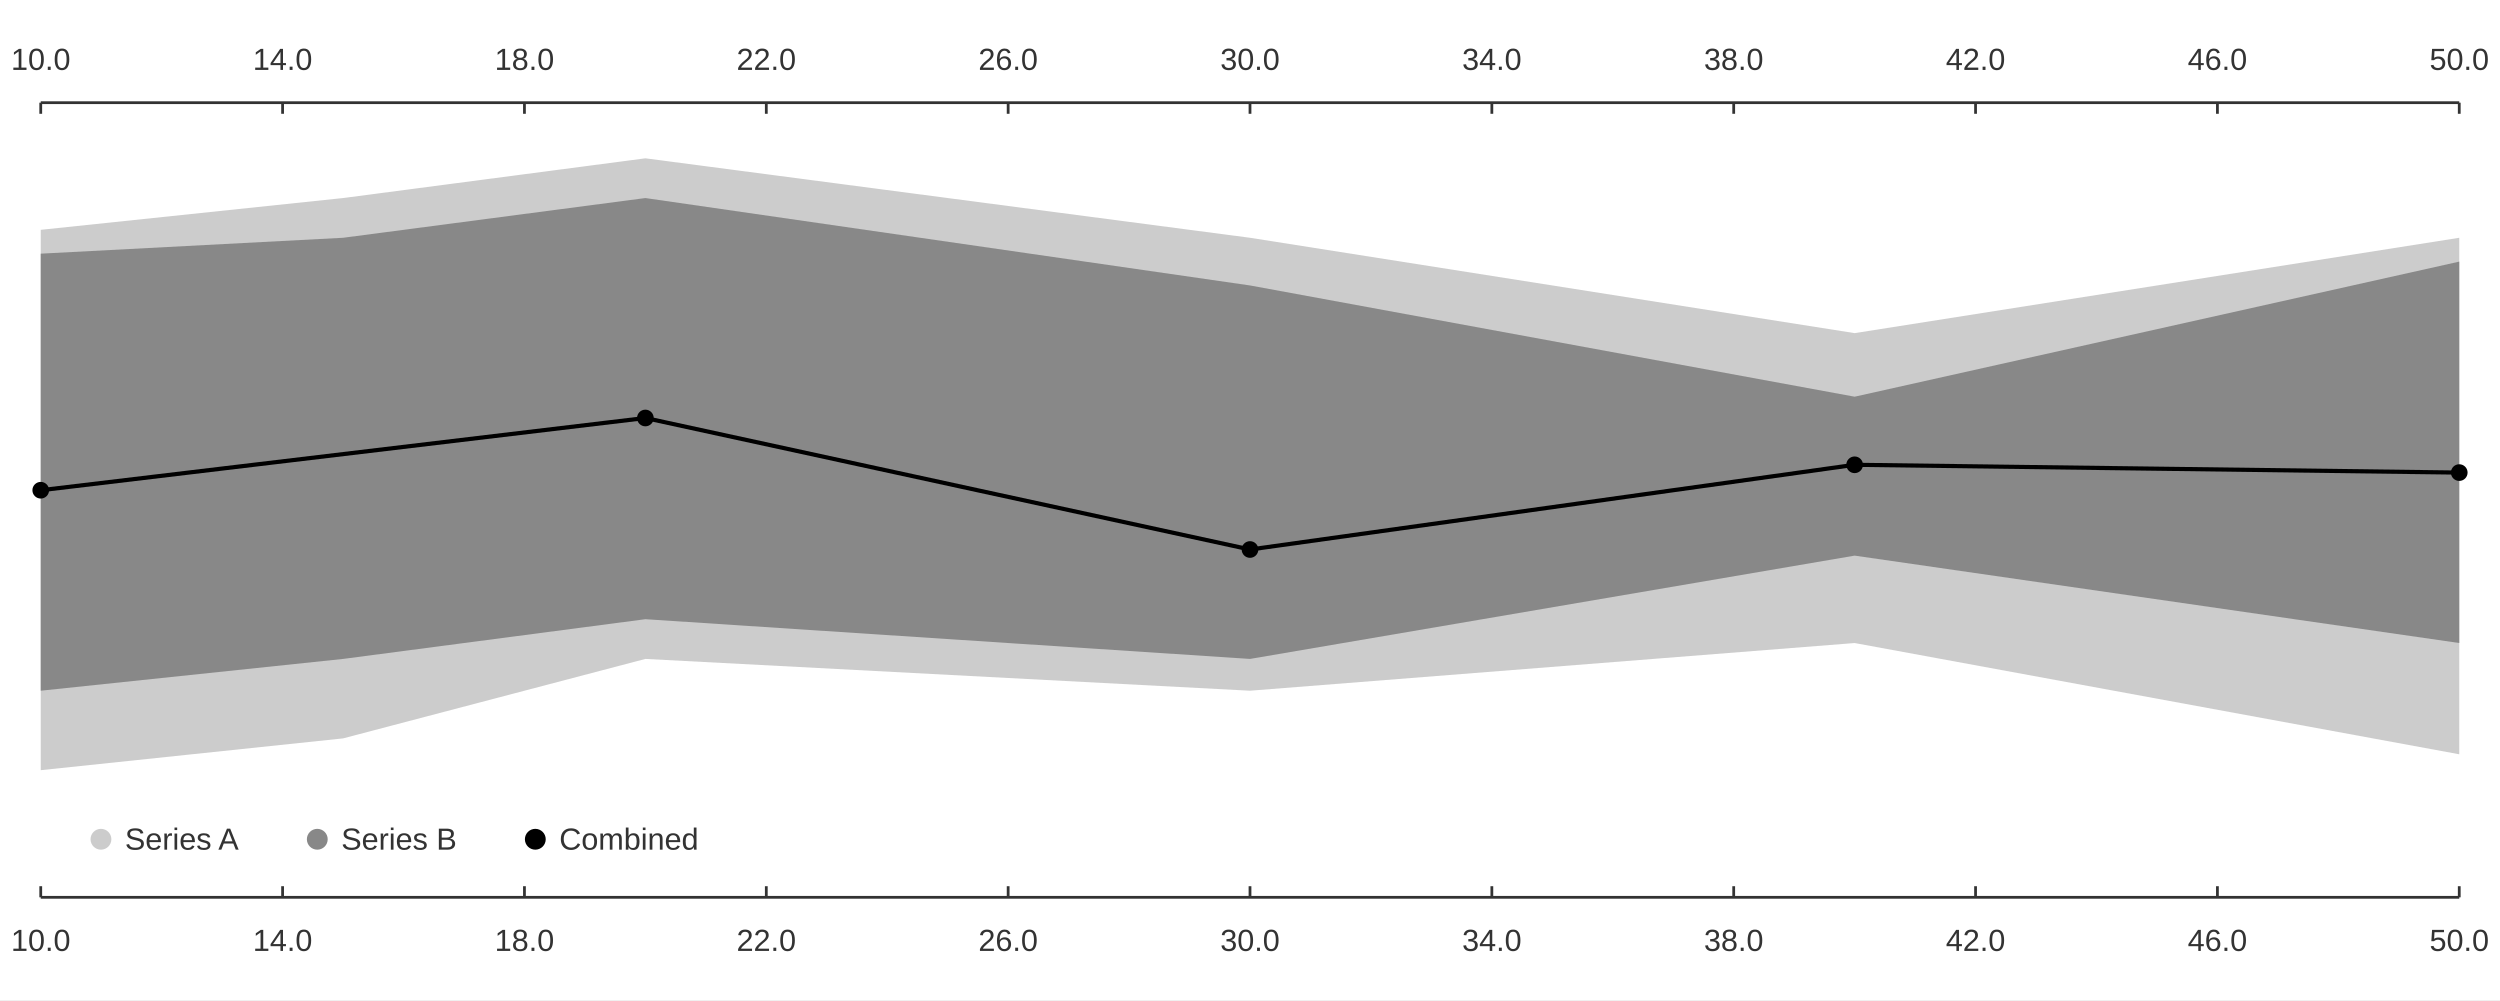
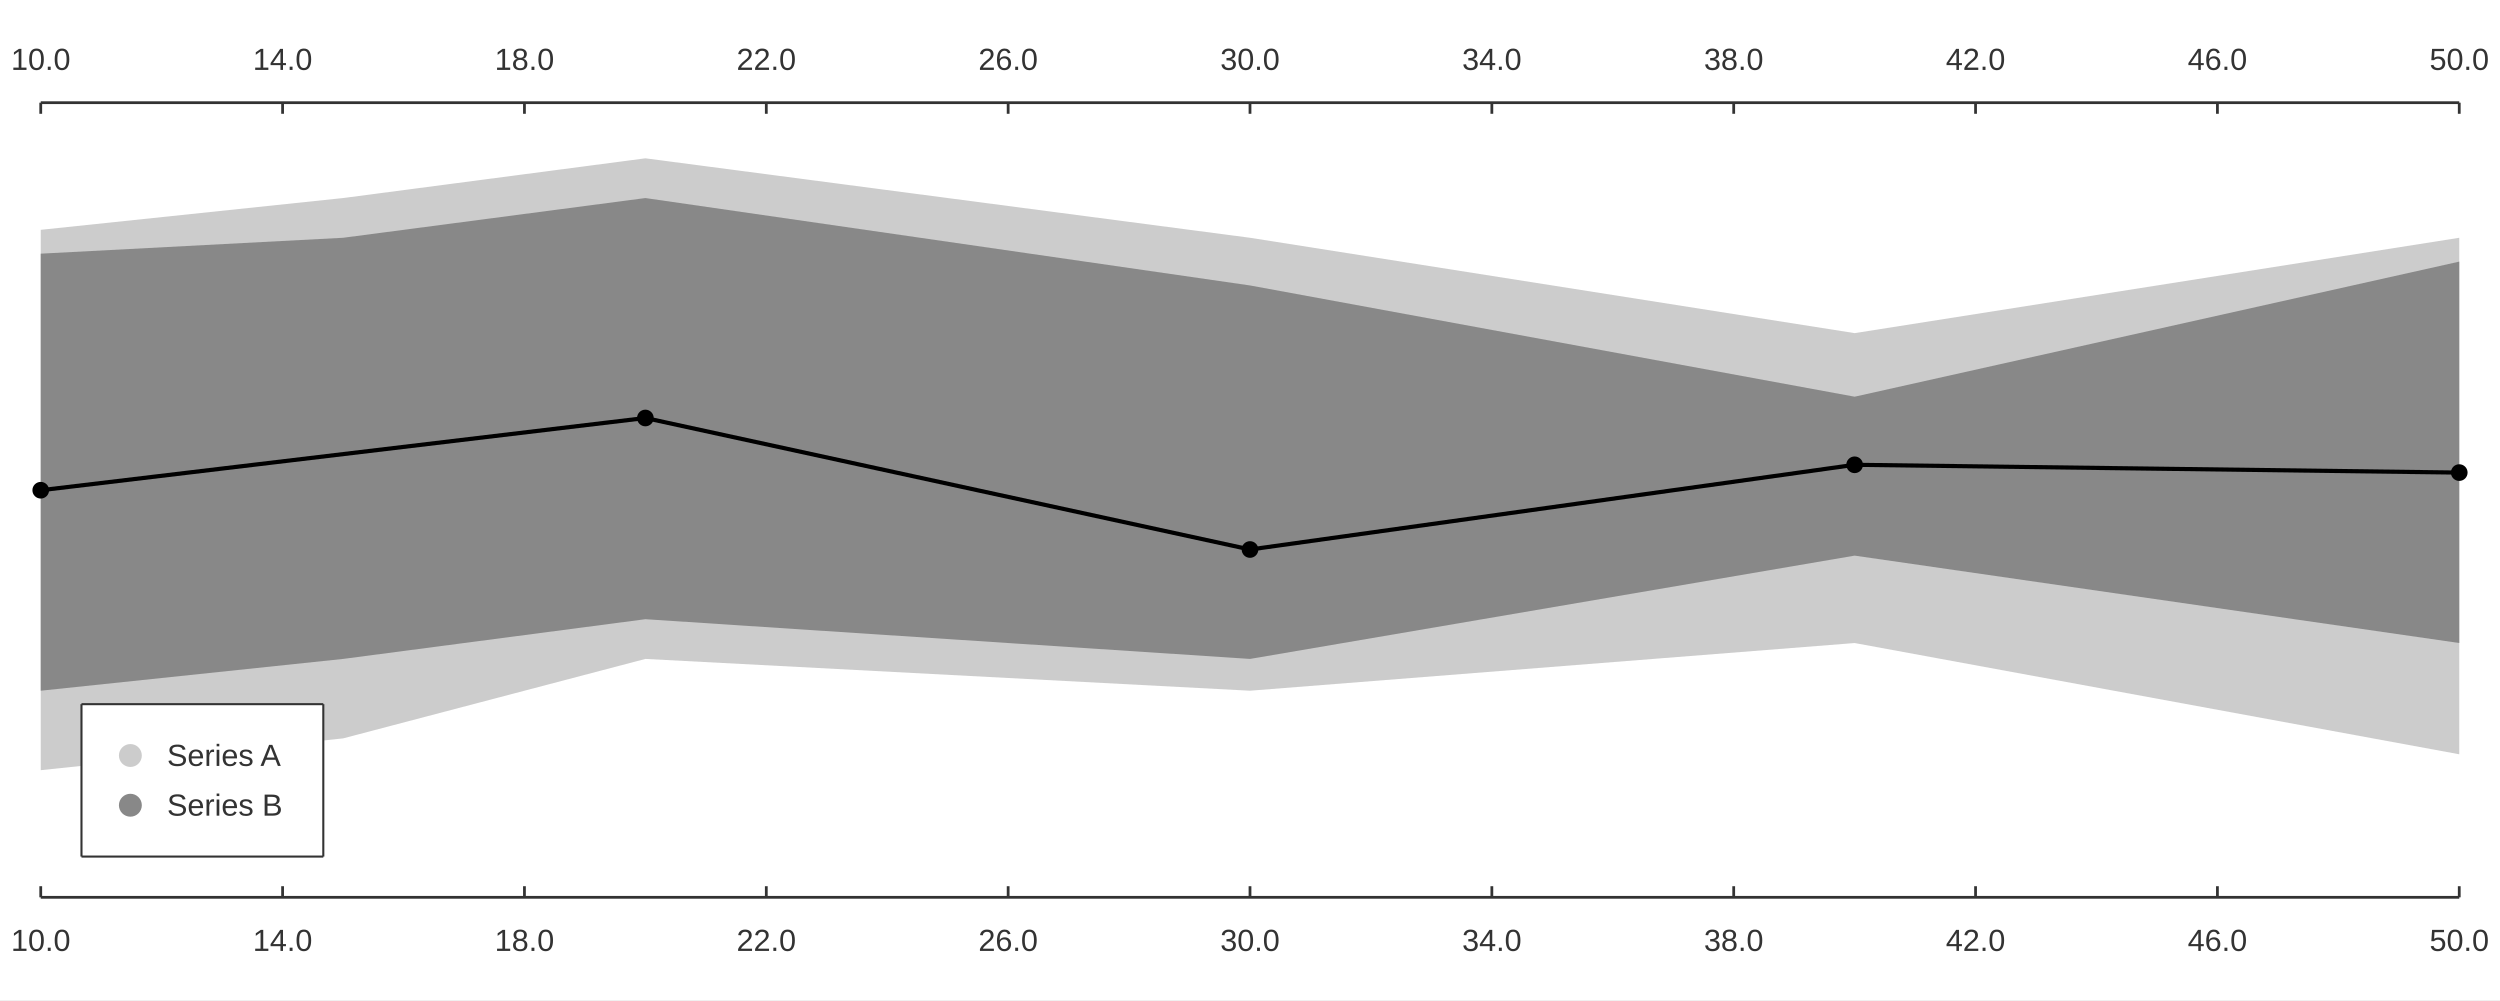
<svg xmlns="http://www.w3.org/2000/svg" width="1200" height="480" viewBox="0 0 1200 480">
  <rect width="1200" height="480" fill="#ffffff" />
  <path fill="#cccccc" d="M19.556 110.316 L164.667 95.06 L309.778 75.988 L600 114.131 L890.222 159.901 L1180.44 114.131 L1180.44 362.055 L890.222 308.656 L600 331.541 L309.778 316.284 L164.667 354.427 L19.556 369.684 " />
  <path fill="#888888" d="M19.556 121.759 L164.667 114.131 L309.778 95.06 L600 137.016 L890.222 190.415 L1180.44 125.573 L1180.44 308.656 L890.222 266.7 L600 316.284 L309.778 297.213 L164.667 316.284 L19.556 331.541 " />
  <path stroke-width="2" stroke="#000000" fill="none" d="M19.556 235.309 L309.778 200.637 L600 263.763 L890.222 223.103 L1180.44 226.841 " />
  <path fill="#000000" d="M23.556 235.309 M15.556 235.309 a4 4 0 1 0 8 0 a4 4 0 1 0 -8 0 " />
  <path fill="#000000" d="M313.778 200.637 M305.778 200.637 a4 4 0 1 0 8 0 a4 4 0 1 0 -8 0 " />
  <path fill="#000000" d="M604 263.763 M596 263.763 a4 4 0 1 0 8 0 a4 4 0 1 0 -8 0 " />
  <path fill="#000000" d="M894.222 223.103 M886.222 223.103 a4 4 0 1 0 8 0 a4 4 0 1 0 -8 0 " />
  <path fill="#000000" d="M1184.44 226.841 M1176.44 226.841 a4 4 0 1 0 8 0 a4 4 0 1 0 -8 0 " />
-   <path fill="#cccccc" d="M53.456 402.844 M43.456 402.844 a5 5 0 1 0 10 0 a5 5 0 1 0 -10 0 " />
-   <text x="59.956" y="407.844" fill="#333333" font-size="14.667" font-family="Arial,Helvetica,'Helvetica Neue',sans-serif">Series A</text>
-   <path fill="#888888" d="M157.296 402.844 M147.296 402.844 a5 5 0 1 0 10 0 a5 5 0 1 0 -10 0 " />
-   <text x="163.796" y="407.844" fill="#333333" font-size="14.667" font-family="Arial,Helvetica,'Helvetica Neue',sans-serif">Series B</text>
-   <path fill="#000000" d="M261.949 402.844 M251.949 402.844 a5 5 0 1 0 10 0 a5 5 0 1 0 -10 0 " />
-   <text x="268.449" y="407.844" fill="#333333" font-size="14.667" font-family="Arial,Helvetica,'Helvetica Neue',sans-serif">Combined</text>
+   <path fill="#ffffff" d="M39.111 338 L155.186 338 L155.186 411.156 L39.111 411.156 L39.111 338 " />
+   <path stroke-width="1" stroke="#333333" fill="none" d="M39.111 338 L155.186 338 " />
+   <path stroke-width="1" stroke="#333333" fill="none" d="M155.186 338 L155.186 411.156 " />
+   <path stroke-width="1" stroke="#333333" fill="none" d="M39.111 411.156 L155.186 411.156 " />
+   <path stroke-width="1" stroke="#333333" fill="none" d="M39.111 338 L39.111 411.156 " />
+   <text x="80.178" y="367.644" fill="#333333" font-size="14.667" font-family="Arial,Helvetica,'Helvetica Neue',sans-serif">Series A</text>
+   <path fill="#cccccc" d="M68.078 362.644 M57.078 362.644 a5.5 5.5 0 1 0 11 0 a5.5 5.5 0 1 0 -11 0 " />
+   <text x="80.178" y="391.511" fill="#333333" font-size="14.667" font-family="Arial,Helvetica,'Helvetica Neue',sans-serif">Series B</text>
+   <path fill="#888888" d="M68.078 386.511 M57.078 386.511 a5.5 5.5 0 1 0 11 0 a5.5 5.5 0 1 0 -11 0 " />
  <path stroke-width="1.333" stroke="#333333" fill="none" d="M19.556 49.289 L1180.44 49.289 " />
  <path stroke-width="1.333" stroke="#333333" fill="none" d="M19.556 49.289 L19.556 54.622 " />
  <path stroke-width="1.333" stroke="#333333" fill="none" d="M135.644 49.289 L135.644 54.622 " />
  <path stroke-width="1.333" stroke="#333333" fill="none" d="M251.733 49.289 L251.733 54.622 " />
  <path stroke-width="1.333" stroke="#333333" fill="none" d="M367.822 49.289 L367.822 54.622 " />
  <path stroke-width="1.333" stroke="#333333" fill="none" d="M483.911 49.289 L483.911 54.622 " />
  <path stroke-width="1.333" stroke="#333333" fill="none" d="M600 49.289 L600 54.622 " />
  <path stroke-width="1.333" stroke="#333333" fill="none" d="M716.089 49.289 L716.089 54.622 " />
  <path stroke-width="1.333" stroke="#333333" fill="none" d="M832.178 49.289 L832.178 54.622 " />
  <path stroke-width="1.333" stroke="#333333" fill="none" d="M948.267 49.289 L948.267 54.622 " />
  <path stroke-width="1.333" stroke="#333333" fill="none" d="M1064.36 49.289 L1064.36 54.622 " />
  <path stroke-width="1.333" stroke="#333333" fill="none" d="M1180.44 49.289 L1180.44 54.622 " />
  <text x="5.282" y="33.556" fill="#333333" font-size="14.667" font-family="Arial,Helvetica,'Helvetica Neue',sans-serif">10.0</text>
  <text x="121.371" y="33.556" fill="#333333" font-size="14.667" font-family="Arial,Helvetica,'Helvetica Neue',sans-serif">14.0</text>
  <text x="237.46" y="33.556" fill="#333333" font-size="14.667" font-family="Arial,Helvetica,'Helvetica Neue',sans-serif">18.0</text>
  <text x="353.549" y="33.556" fill="#333333" font-size="14.667" font-family="Arial,Helvetica,'Helvetica Neue',sans-serif">22.0</text>
  <text x="469.638" y="33.556" fill="#333333" font-size="14.667" font-family="Arial,Helvetica,'Helvetica Neue',sans-serif">26.0</text>
  <text x="585.727" y="33.556" fill="#333333" font-size="14.667" font-family="Arial,Helvetica,'Helvetica Neue',sans-serif">30.0</text>
  <text x="701.815" y="33.556" fill="#333333" font-size="14.667" font-family="Arial,Helvetica,'Helvetica Neue',sans-serif">34.0</text>
  <text x="817.904" y="33.556" fill="#333333" font-size="14.667" font-family="Arial,Helvetica,'Helvetica Neue',sans-serif">38.0</text>
  <text x="933.993" y="33.556" fill="#333333" font-size="14.667" font-family="Arial,Helvetica,'Helvetica Neue',sans-serif">42.0</text>
  <text x="1050.082" y="33.556" fill="#333333" font-size="14.667" font-family="Arial,Helvetica,'Helvetica Neue',sans-serif">46.0</text>
  <text x="1166.171" y="33.556" fill="#333333" font-size="14.667" font-family="Arial,Helvetica,'Helvetica Neue',sans-serif">50.0</text>
  <path stroke-width="1.333" stroke="#333333" fill="none" d="M19.556 430.711 L1180.44 430.711 " />
  <path stroke-width="1.333" stroke="#333333" fill="none" d="M19.556 425.378 L19.556 430.711 " />
  <path stroke-width="1.333" stroke="#333333" fill="none" d="M135.644 425.378 L135.644 430.711 " />
  <path stroke-width="1.333" stroke="#333333" fill="none" d="M251.733 425.378 L251.733 430.711 " />
  <path stroke-width="1.333" stroke="#333333" fill="none" d="M367.822 425.378 L367.822 430.711 " />
  <path stroke-width="1.333" stroke="#333333" fill="none" d="M483.911 425.378 L483.911 430.711 " />
  <path stroke-width="1.333" stroke="#333333" fill="none" d="M600 425.378 L600 430.711 " />
  <path stroke-width="1.333" stroke="#333333" fill="none" d="M716.089 425.378 L716.089 430.711 " />
  <path stroke-width="1.333" stroke="#333333" fill="none" d="M832.178 425.378 L832.178 430.711 " />
  <path stroke-width="1.333" stroke="#333333" fill="none" d="M948.267 425.378 L948.267 430.711 " />
  <path stroke-width="1.333" stroke="#333333" fill="none" d="M1064.36 425.378 L1064.36 430.711 " />
  <path stroke-width="1.333" stroke="#333333" fill="none" d="M1180.44 425.378 L1180.44 430.711 " />
  <text x="5.282" y="456.444" fill="#333333" font-size="14.667" font-family="Arial,Helvetica,'Helvetica Neue',sans-serif">10.0</text>
  <text x="121.371" y="456.444" fill="#333333" font-size="14.667" font-family="Arial,Helvetica,'Helvetica Neue',sans-serif">14.0</text>
  <text x="237.46" y="456.444" fill="#333333" font-size="14.667" font-family="Arial,Helvetica,'Helvetica Neue',sans-serif">18.0</text>
  <text x="353.549" y="456.444" fill="#333333" font-size="14.667" font-family="Arial,Helvetica,'Helvetica Neue',sans-serif">22.0</text>
  <text x="469.638" y="456.444" fill="#333333" font-size="14.667" font-family="Arial,Helvetica,'Helvetica Neue',sans-serif">26.0</text>
  <text x="585.727" y="456.444" fill="#333333" font-size="14.667" font-family="Arial,Helvetica,'Helvetica Neue',sans-serif">30.0</text>
  <text x="701.815" y="456.444" fill="#333333" font-size="14.667" font-family="Arial,Helvetica,'Helvetica Neue',sans-serif">34.0</text>
  <text x="817.904" y="456.444" fill="#333333" font-size="14.667" font-family="Arial,Helvetica,'Helvetica Neue',sans-serif">38.0</text>
  <text x="933.993" y="456.444" fill="#333333" font-size="14.667" font-family="Arial,Helvetica,'Helvetica Neue',sans-serif">42.0</text>
  <text x="1050.082" y="456.444" fill="#333333" font-size="14.667" font-family="Arial,Helvetica,'Helvetica Neue',sans-serif">46.0</text>
  <text x="1166.171" y="456.444" fill="#333333" font-size="14.667" font-family="Arial,Helvetica,'Helvetica Neue',sans-serif">50.0</text>
</svg>
